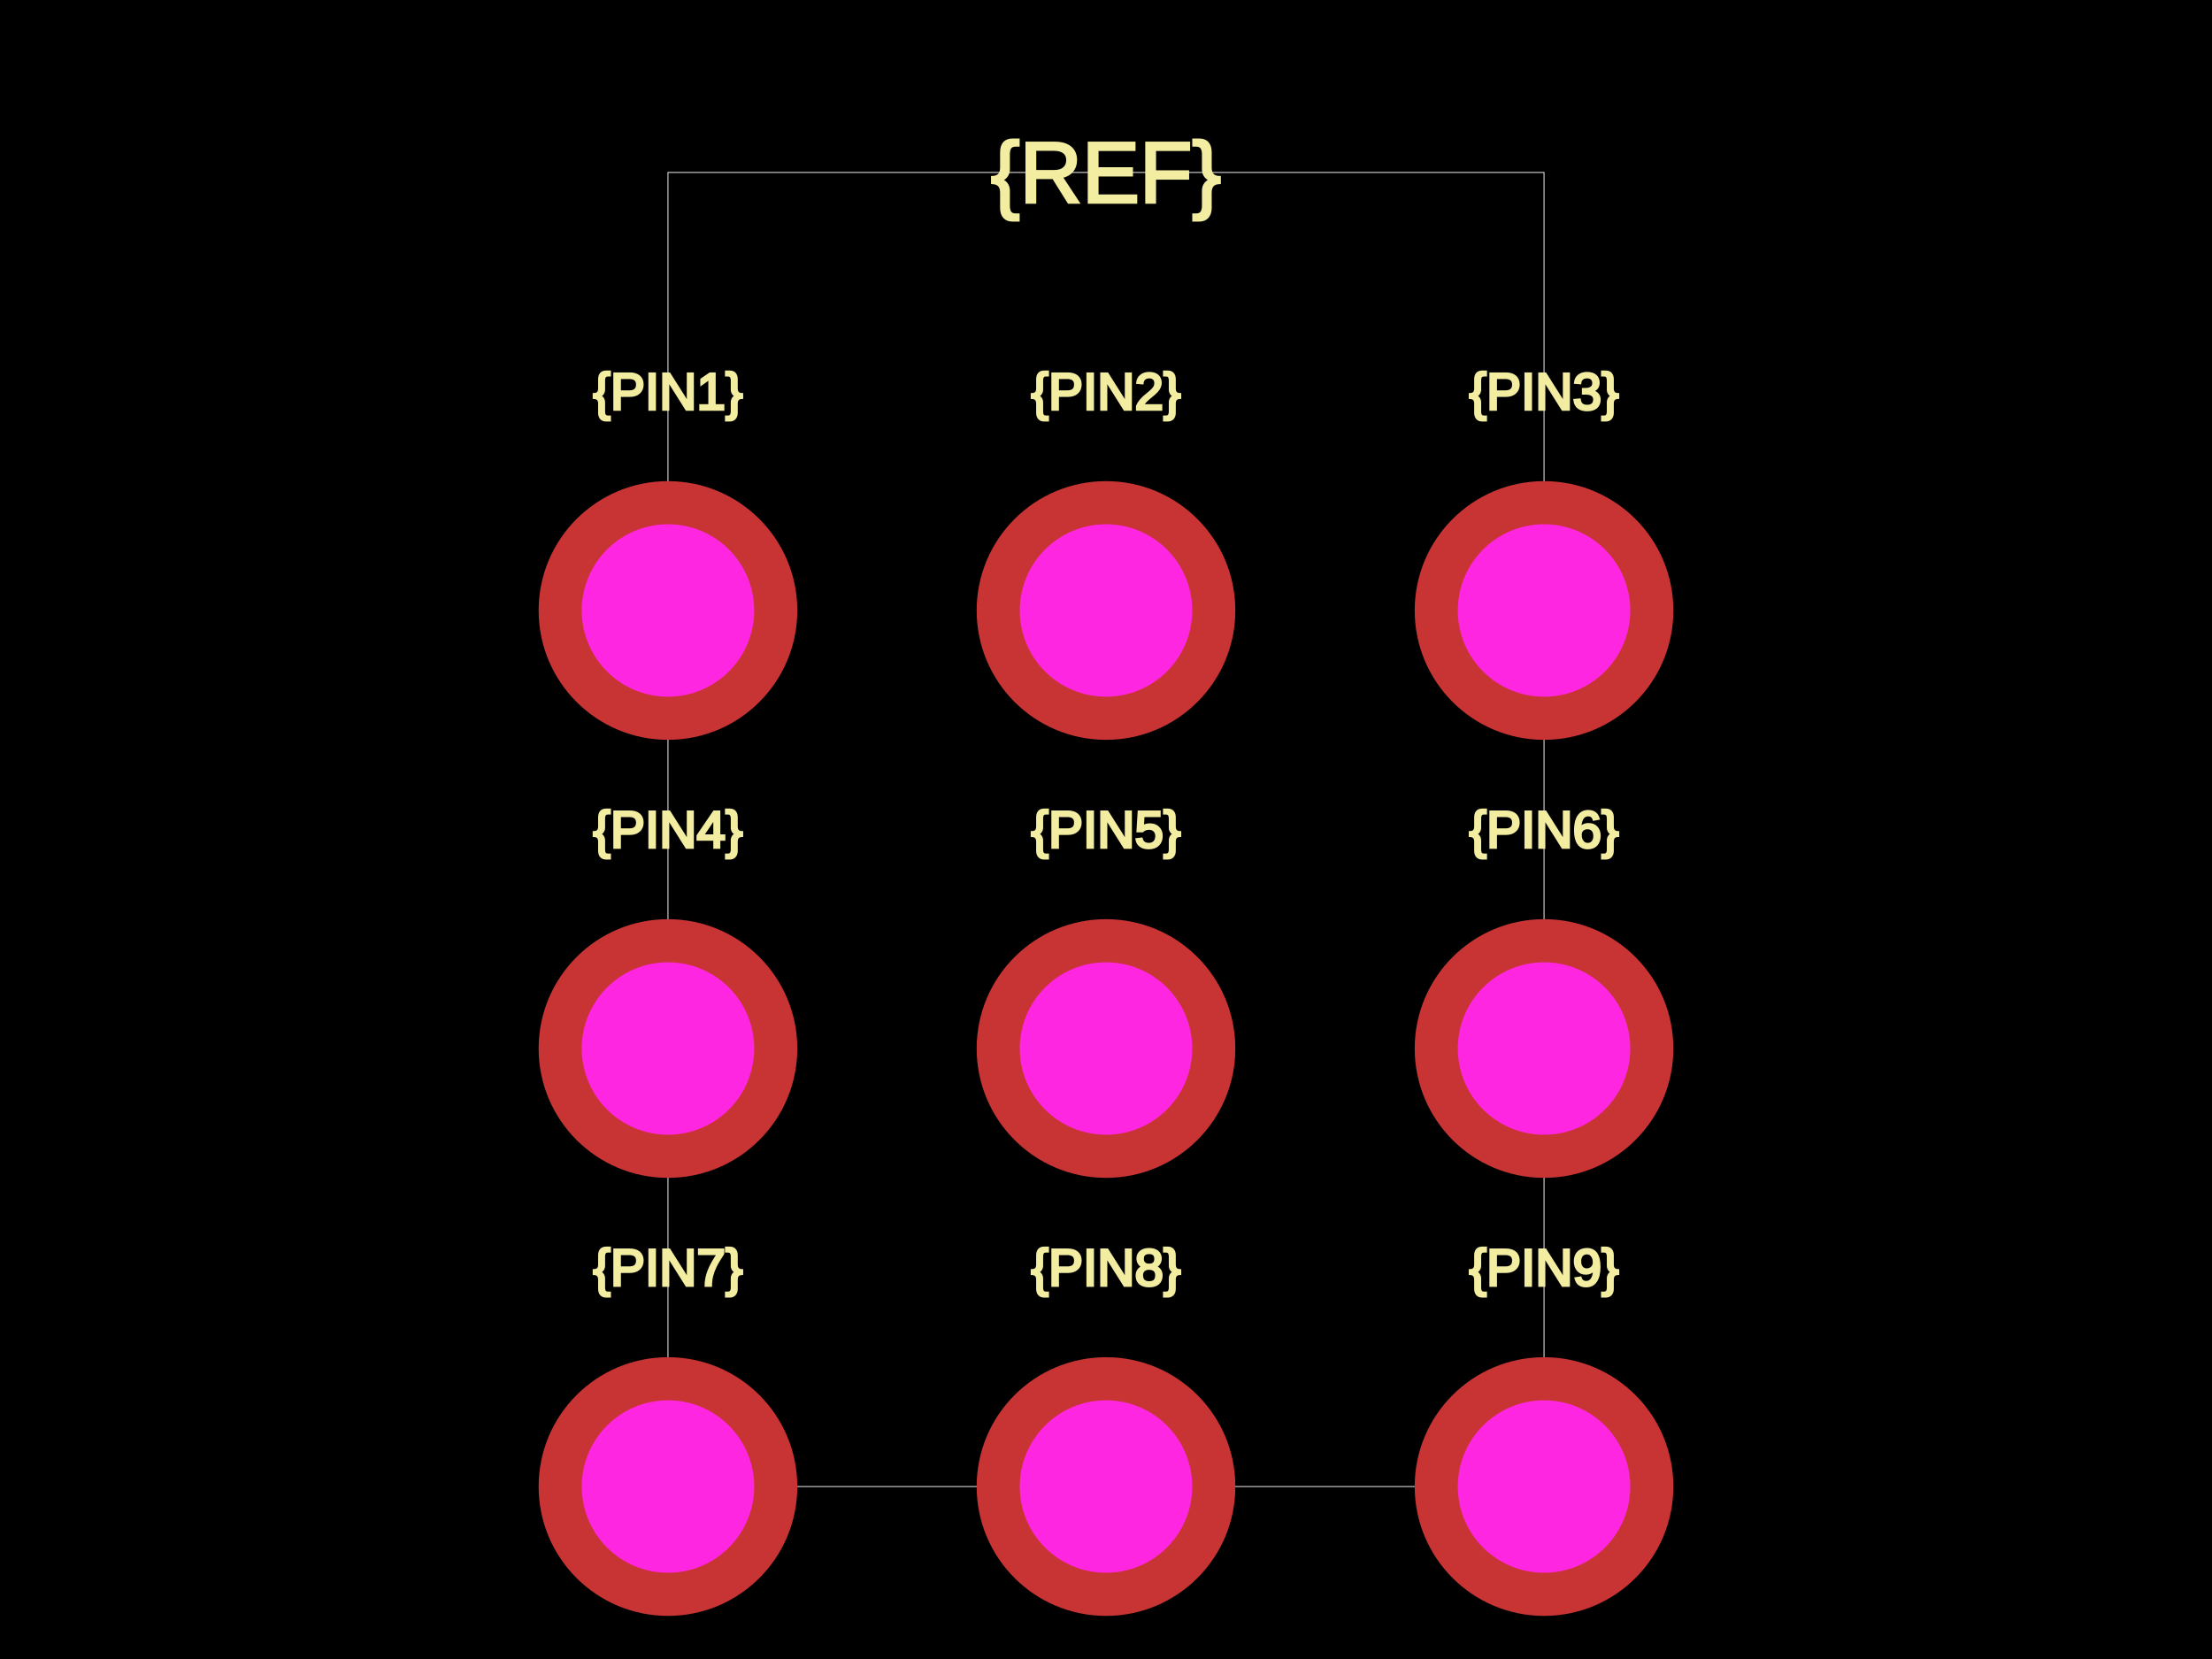
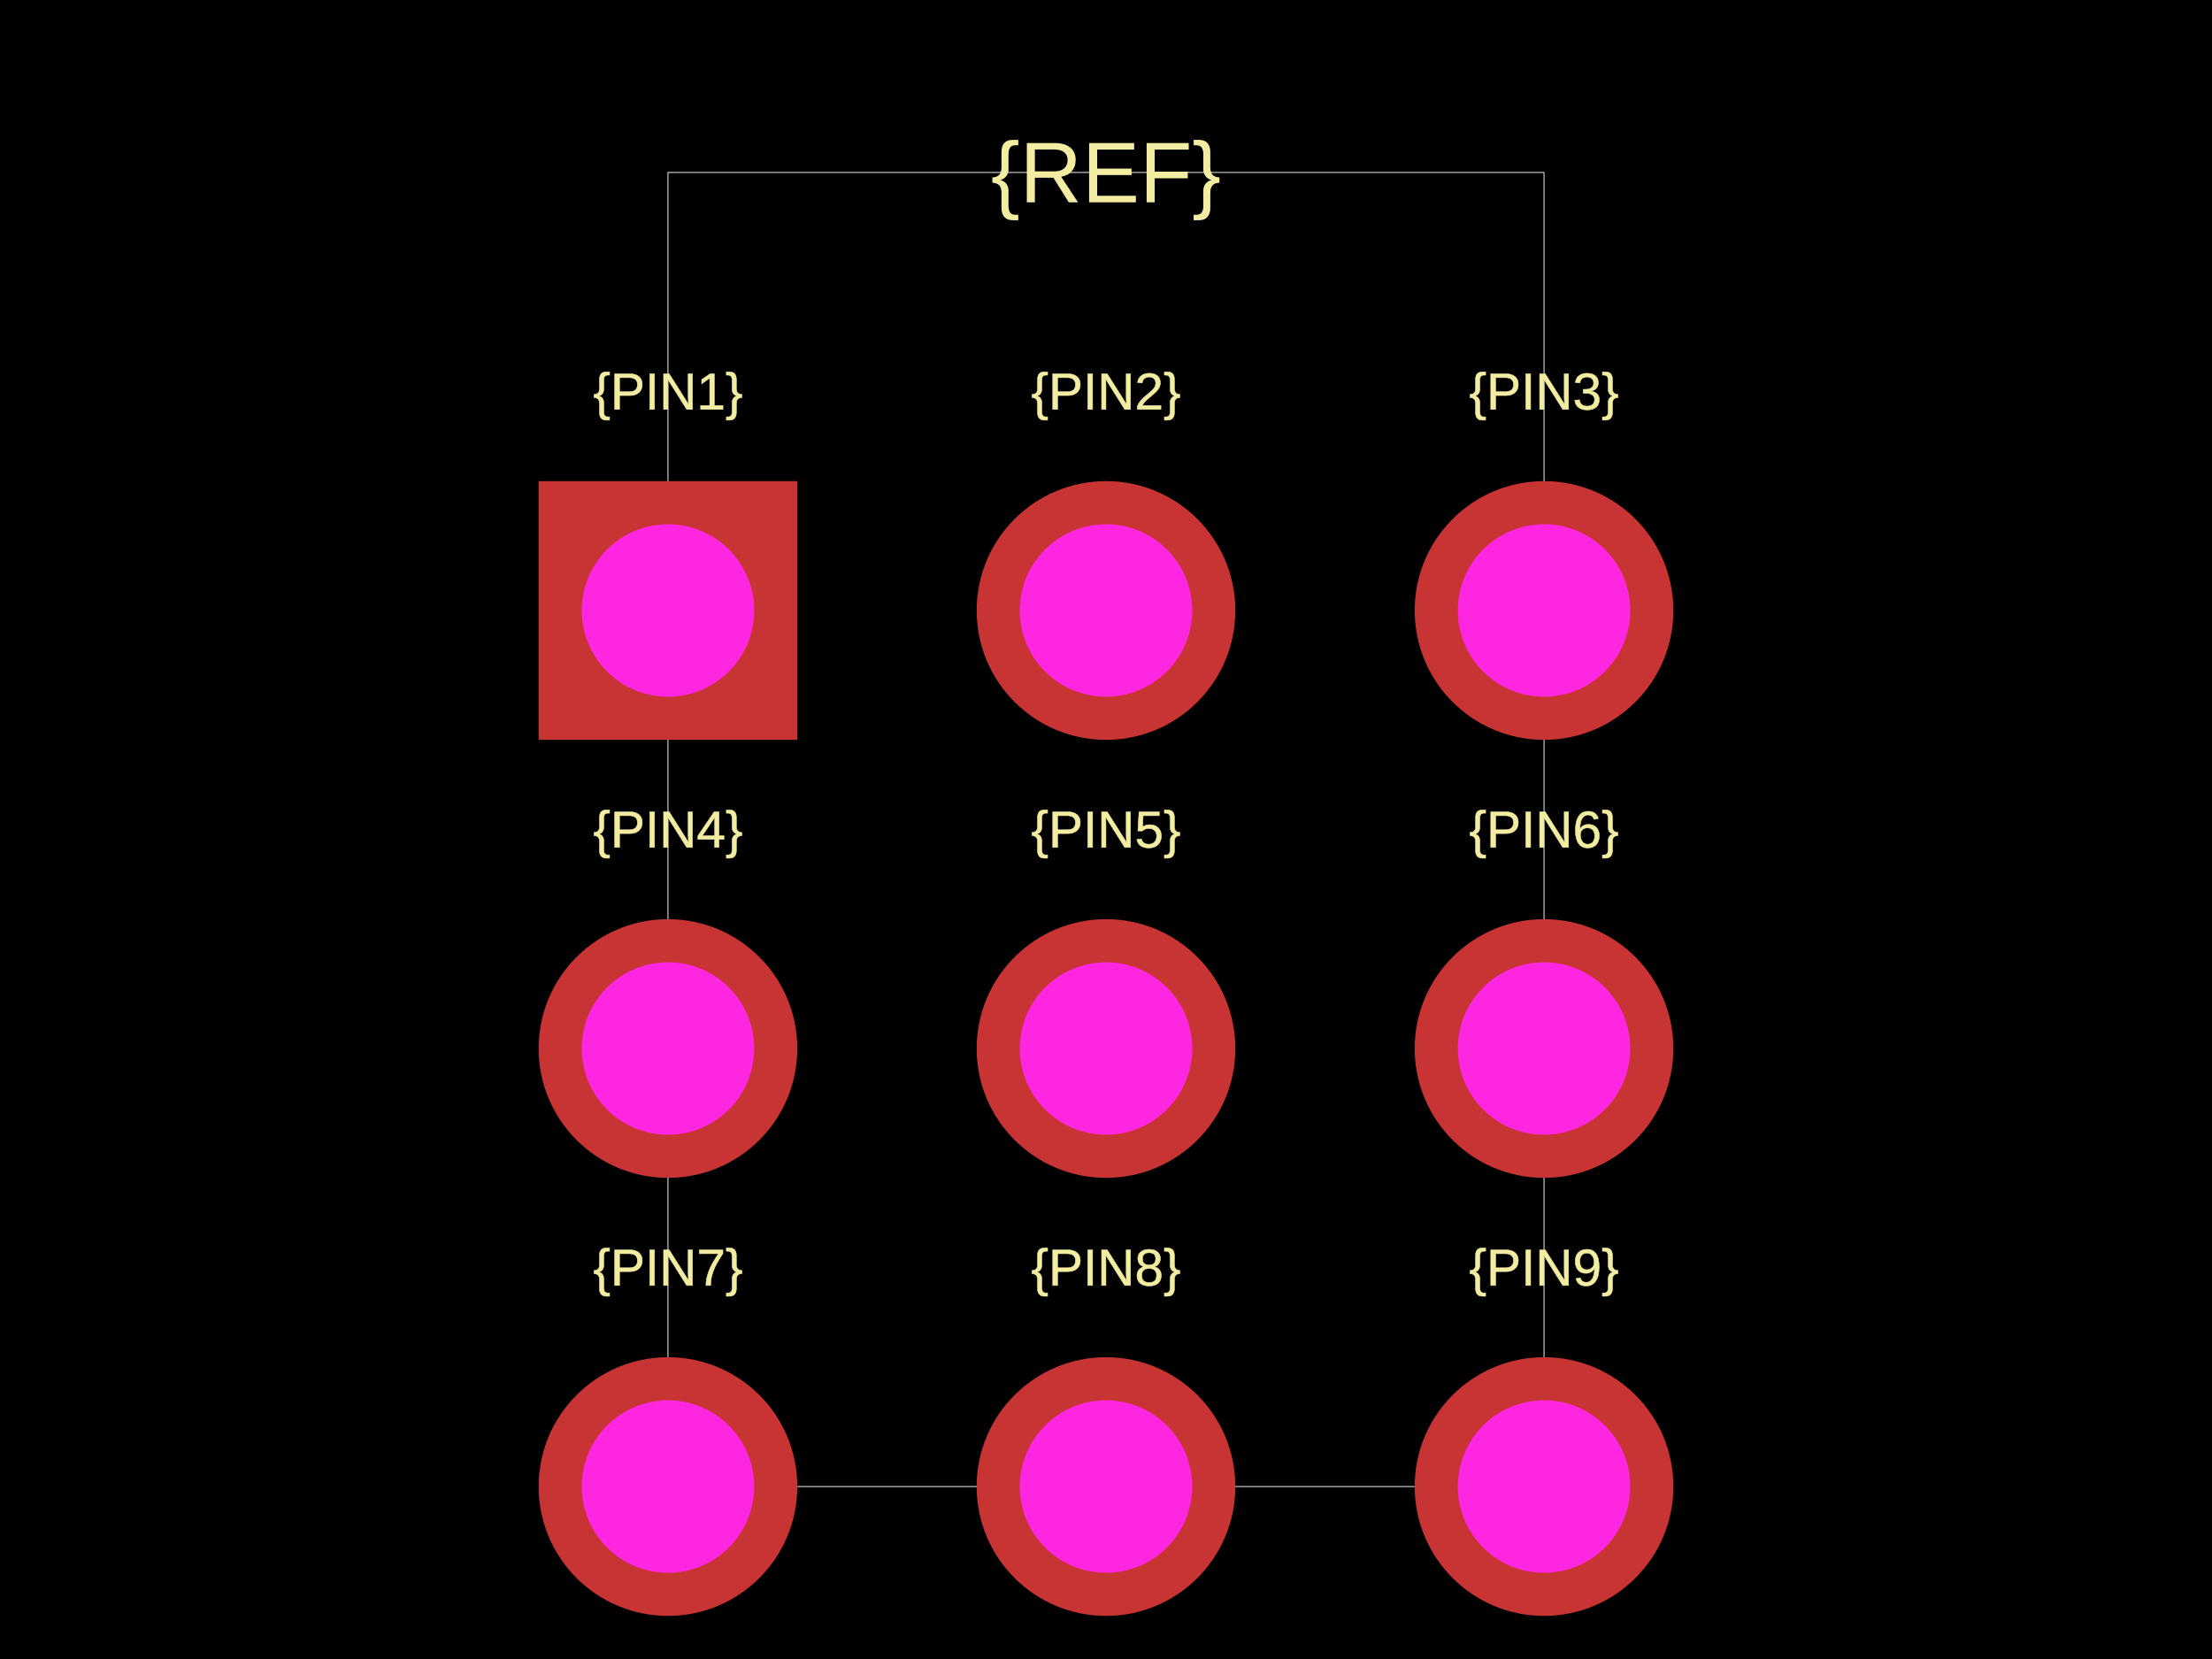
<svg xmlns="http://www.w3.org/2000/svg" width="800" height="600">
  <style />
  <rect class="boundary" x="0" y="0" fill="#000" width="800" height="600" />
  <rect class="pcb-boundary" fill="none" stroke="#fff" stroke-width="0.3" x="241.58" y="62.37" width="316.84" height="475.26" />
-   <text x="0" y="0" dx="0" dy="0" fill="#f2eda1" font-family="Arial, sans-serif" font-size="18.711" text-anchor="middle" dominant-baseline="central" transform="matrix(1,0,0,1,241.58,141.58)" class="pcb-silkscreen-text pcb-silkscreen-top" data-pcb-silkscreen-text-id="pcb_component_1" stroke="#f2eda1">{PIN1}</text>
-   <text x="0" y="0" dx="0" dy="0" fill="#f2eda1" font-family="Arial, sans-serif" font-size="18.711" text-anchor="middle" dominant-baseline="central" transform="matrix(1,0,0,1,400,141.58)" class="pcb-silkscreen-text pcb-silkscreen-top" data-pcb-silkscreen-text-id="pcb_component_1" stroke="#f2eda1">{PIN2}</text>
-   <text x="0" y="0" dx="0" dy="0" fill="#f2eda1" font-family="Arial, sans-serif" font-size="18.711" text-anchor="middle" dominant-baseline="central" transform="matrix(1,0,0,1,558.42,141.58)" class="pcb-silkscreen-text pcb-silkscreen-top" data-pcb-silkscreen-text-id="pcb_component_1" stroke="#f2eda1">{PIN3}</text>
-   <text x="0" y="0" dx="0" dy="0" fill="#f2eda1" font-family="Arial, sans-serif" font-size="18.711" text-anchor="middle" dominant-baseline="central" transform="matrix(1,0,0,1,241.58,300)" class="pcb-silkscreen-text pcb-silkscreen-top" data-pcb-silkscreen-text-id="pcb_component_1" stroke="#f2eda1">{PIN4}</text>
-   <text x="0" y="0" dx="0" dy="0" fill="#f2eda1" font-family="Arial, sans-serif" font-size="18.711" text-anchor="middle" dominant-baseline="central" transform="matrix(1,0,0,1,400,300)" class="pcb-silkscreen-text pcb-silkscreen-top" data-pcb-silkscreen-text-id="pcb_component_1" stroke="#f2eda1">{PIN5}</text>
-   <text x="0" y="0" dx="0" dy="0" fill="#f2eda1" font-family="Arial, sans-serif" font-size="18.711" text-anchor="middle" dominant-baseline="central" transform="matrix(1,0,0,1,558.42,300)" class="pcb-silkscreen-text pcb-silkscreen-top" data-pcb-silkscreen-text-id="pcb_component_1" stroke="#f2eda1">{PIN6}</text>
-   <text x="0" y="0" dx="0" dy="0" fill="#f2eda1" font-family="Arial, sans-serif" font-size="18.711" text-anchor="middle" dominant-baseline="central" transform="matrix(1,0,0,1,241.58,458.42)" class="pcb-silkscreen-text pcb-silkscreen-top" data-pcb-silkscreen-text-id="pcb_component_1" stroke="#f2eda1">{PIN7}</text>
-   <text x="0" y="0" dx="0" dy="0" fill="#f2eda1" font-family="Arial, sans-serif" font-size="18.711" text-anchor="middle" dominant-baseline="central" transform="matrix(1,0,0,1,400,458.42)" class="pcb-silkscreen-text pcb-silkscreen-top" data-pcb-silkscreen-text-id="pcb_component_1" stroke="#f2eda1">{PIN8}</text>
-   <text x="0" y="0" dx="0" dy="0" fill="#f2eda1" font-family="Arial, sans-serif" font-size="18.711" text-anchor="middle" dominant-baseline="central" transform="matrix(1,0,0,1,558.42,458.42)" class="pcb-silkscreen-text pcb-silkscreen-top" data-pcb-silkscreen-text-id="pcb_component_1" stroke="#f2eda1">{PIN9}</text>
-   <text x="0" y="0" dx="0" dy="0" fill="#f2eda1" font-family="Arial, sans-serif" font-size="31.185" text-anchor="middle" dominant-baseline="central" transform="matrix(1,0,0,1,400,62.37006)" class="pcb-silkscreen-text pcb-silkscreen-top" data-pcb-silkscreen-text-id="pcb_component_1" stroke="#f2eda1">{REF}</text>
+   <text x="0" y="0" fill="#f2eda1" font-family="Arial, sans-serif" font-size="18.711" text-anchor="middle" dominant-baseline="central" transform="matrix(1,0,0,1,241.58,141.58)" class="pcb-silkscreen-text pcb-silkscreen-top" data-pcb-silkscreen-text-id="pcb_component_1" stroke="#f2eda1" stroke-width="0.187">{PIN1}</text>
+   <text x="0" y="0" fill="#f2eda1" font-family="Arial, sans-serif" font-size="18.711" text-anchor="middle" dominant-baseline="central" transform="matrix(1,0,0,1,400,141.58)" class="pcb-silkscreen-text pcb-silkscreen-top" data-pcb-silkscreen-text-id="pcb_component_1" stroke="#f2eda1" stroke-width="0.187">{PIN2}</text>
+   <text x="0" y="0" fill="#f2eda1" font-family="Arial, sans-serif" font-size="18.711" text-anchor="middle" dominant-baseline="central" transform="matrix(1,0,0,1,558.42,141.58)" class="pcb-silkscreen-text pcb-silkscreen-top" data-pcb-silkscreen-text-id="pcb_component_1" stroke="#f2eda1" stroke-width="0.187">{PIN3}</text>
+   <text x="0" y="0" fill="#f2eda1" font-family="Arial, sans-serif" font-size="18.711" text-anchor="middle" dominant-baseline="central" transform="matrix(1,0,0,1,241.58,300)" class="pcb-silkscreen-text pcb-silkscreen-top" data-pcb-silkscreen-text-id="pcb_component_1" stroke="#f2eda1" stroke-width="0.187">{PIN4}</text>
+   <text x="0" y="0" fill="#f2eda1" font-family="Arial, sans-serif" font-size="18.711" text-anchor="middle" dominant-baseline="central" transform="matrix(1,0,0,1,400,300)" class="pcb-silkscreen-text pcb-silkscreen-top" data-pcb-silkscreen-text-id="pcb_component_1" stroke="#f2eda1" stroke-width="0.187">{PIN5}</text>
+   <text x="0" y="0" fill="#f2eda1" font-family="Arial, sans-serif" font-size="18.711" text-anchor="middle" dominant-baseline="central" transform="matrix(1,0,0,1,558.42,300)" class="pcb-silkscreen-text pcb-silkscreen-top" data-pcb-silkscreen-text-id="pcb_component_1" stroke="#f2eda1" stroke-width="0.187">{PIN6}</text>
+   <text x="0" y="0" fill="#f2eda1" font-family="Arial, sans-serif" font-size="18.711" text-anchor="middle" dominant-baseline="central" transform="matrix(1,0,0,1,241.58,458.42)" class="pcb-silkscreen-text pcb-silkscreen-top" data-pcb-silkscreen-text-id="pcb_component_1" stroke="#f2eda1" stroke-width="0.187">{PIN7}</text>
+   <text x="0" y="0" fill="#f2eda1" font-family="Arial, sans-serif" font-size="18.711" text-anchor="middle" dominant-baseline="central" transform="matrix(1,0,0,1,400,458.42)" class="pcb-silkscreen-text pcb-silkscreen-top" data-pcb-silkscreen-text-id="pcb_component_1" stroke="#f2eda1" stroke-width="0.187">{PIN8}</text>
+   <text x="0" y="0" fill="#f2eda1" font-family="Arial, sans-serif" font-size="18.711" text-anchor="middle" dominant-baseline="central" transform="matrix(1,0,0,1,558.42,458.42)" class="pcb-silkscreen-text pcb-silkscreen-top" data-pcb-silkscreen-text-id="pcb_component_1" stroke="#f2eda1" stroke-width="0.187">{PIN9}</text>
+   <text x="0" y="0" fill="#f2eda1" font-family="Arial, sans-serif" font-size="31.185" text-anchor="middle" dominant-baseline="central" transform="matrix(1,0,0,1,400,62.37006)" class="pcb-silkscreen-text pcb-silkscreen-top" data-pcb-silkscreen-text-id="pcb_component_1" stroke="#f2eda1" stroke-width="0">{REF}</text>
  <g>
-     <circle class="pcb-hole-outer" fill="rgb(200, 52, 52)" cx="241.58" cy="220.79" r="46.778" />
+     <rect class="pcb-hole-outer-pad" fill="rgb(200, 52, 52)" x="194.802" y="174.012" width="93.555" height="93.555" />
    <circle class="pcb-hole-inner" fill="rgb(255, 38, 226)" cx="241.58" cy="220.79" r="31.185" />
  </g>
  <g>
    <circle class="pcb-hole-outer" fill="rgb(200, 52, 52)" cx="400" cy="220.79" r="46.778" />
    <circle class="pcb-hole-inner" fill="rgb(255, 38, 226)" cx="400" cy="220.79" r="31.185" />
  </g>
  <g>
    <circle class="pcb-hole-outer" fill="rgb(200, 52, 52)" cx="558.42" cy="220.79" r="46.778" />
    <circle class="pcb-hole-inner" fill="rgb(255, 38, 226)" cx="558.42" cy="220.79" r="31.185" />
  </g>
  <g>
    <circle class="pcb-hole-outer" fill="rgb(200, 52, 52)" cx="241.58" cy="379.21" r="46.778" />
    <circle class="pcb-hole-inner" fill="rgb(255, 38, 226)" cx="241.58" cy="379.21" r="31.185" />
  </g>
  <g>
    <circle class="pcb-hole-outer" fill="rgb(200, 52, 52)" cx="400" cy="379.21" r="46.778" />
    <circle class="pcb-hole-inner" fill="rgb(255, 38, 226)" cx="400" cy="379.21" r="31.185" />
  </g>
  <g>
    <circle class="pcb-hole-outer" fill="rgb(200, 52, 52)" cx="558.42" cy="379.21" r="46.778" />
    <circle class="pcb-hole-inner" fill="rgb(255, 38, 226)" cx="558.42" cy="379.21" r="31.185" />
  </g>
  <g>
    <circle class="pcb-hole-outer" fill="rgb(200, 52, 52)" cx="241.58" cy="537.63" r="46.778" />
    <circle class="pcb-hole-inner" fill="rgb(255, 38, 226)" cx="241.58" cy="537.63" r="31.185" />
  </g>
  <g>
    <circle class="pcb-hole-outer" fill="rgb(200, 52, 52)" cx="400" cy="537.63" r="46.778" />
    <circle class="pcb-hole-inner" fill="rgb(255, 38, 226)" cx="400" cy="537.63" r="31.185" />
  </g>
  <g>
    <circle class="pcb-hole-outer" fill="rgb(200, 52, 52)" cx="558.42" cy="537.63" r="46.778" />
    <circle class="pcb-hole-inner" fill="rgb(255, 38, 226)" cx="558.42" cy="537.63" r="31.185" />
  </g>
</svg>
